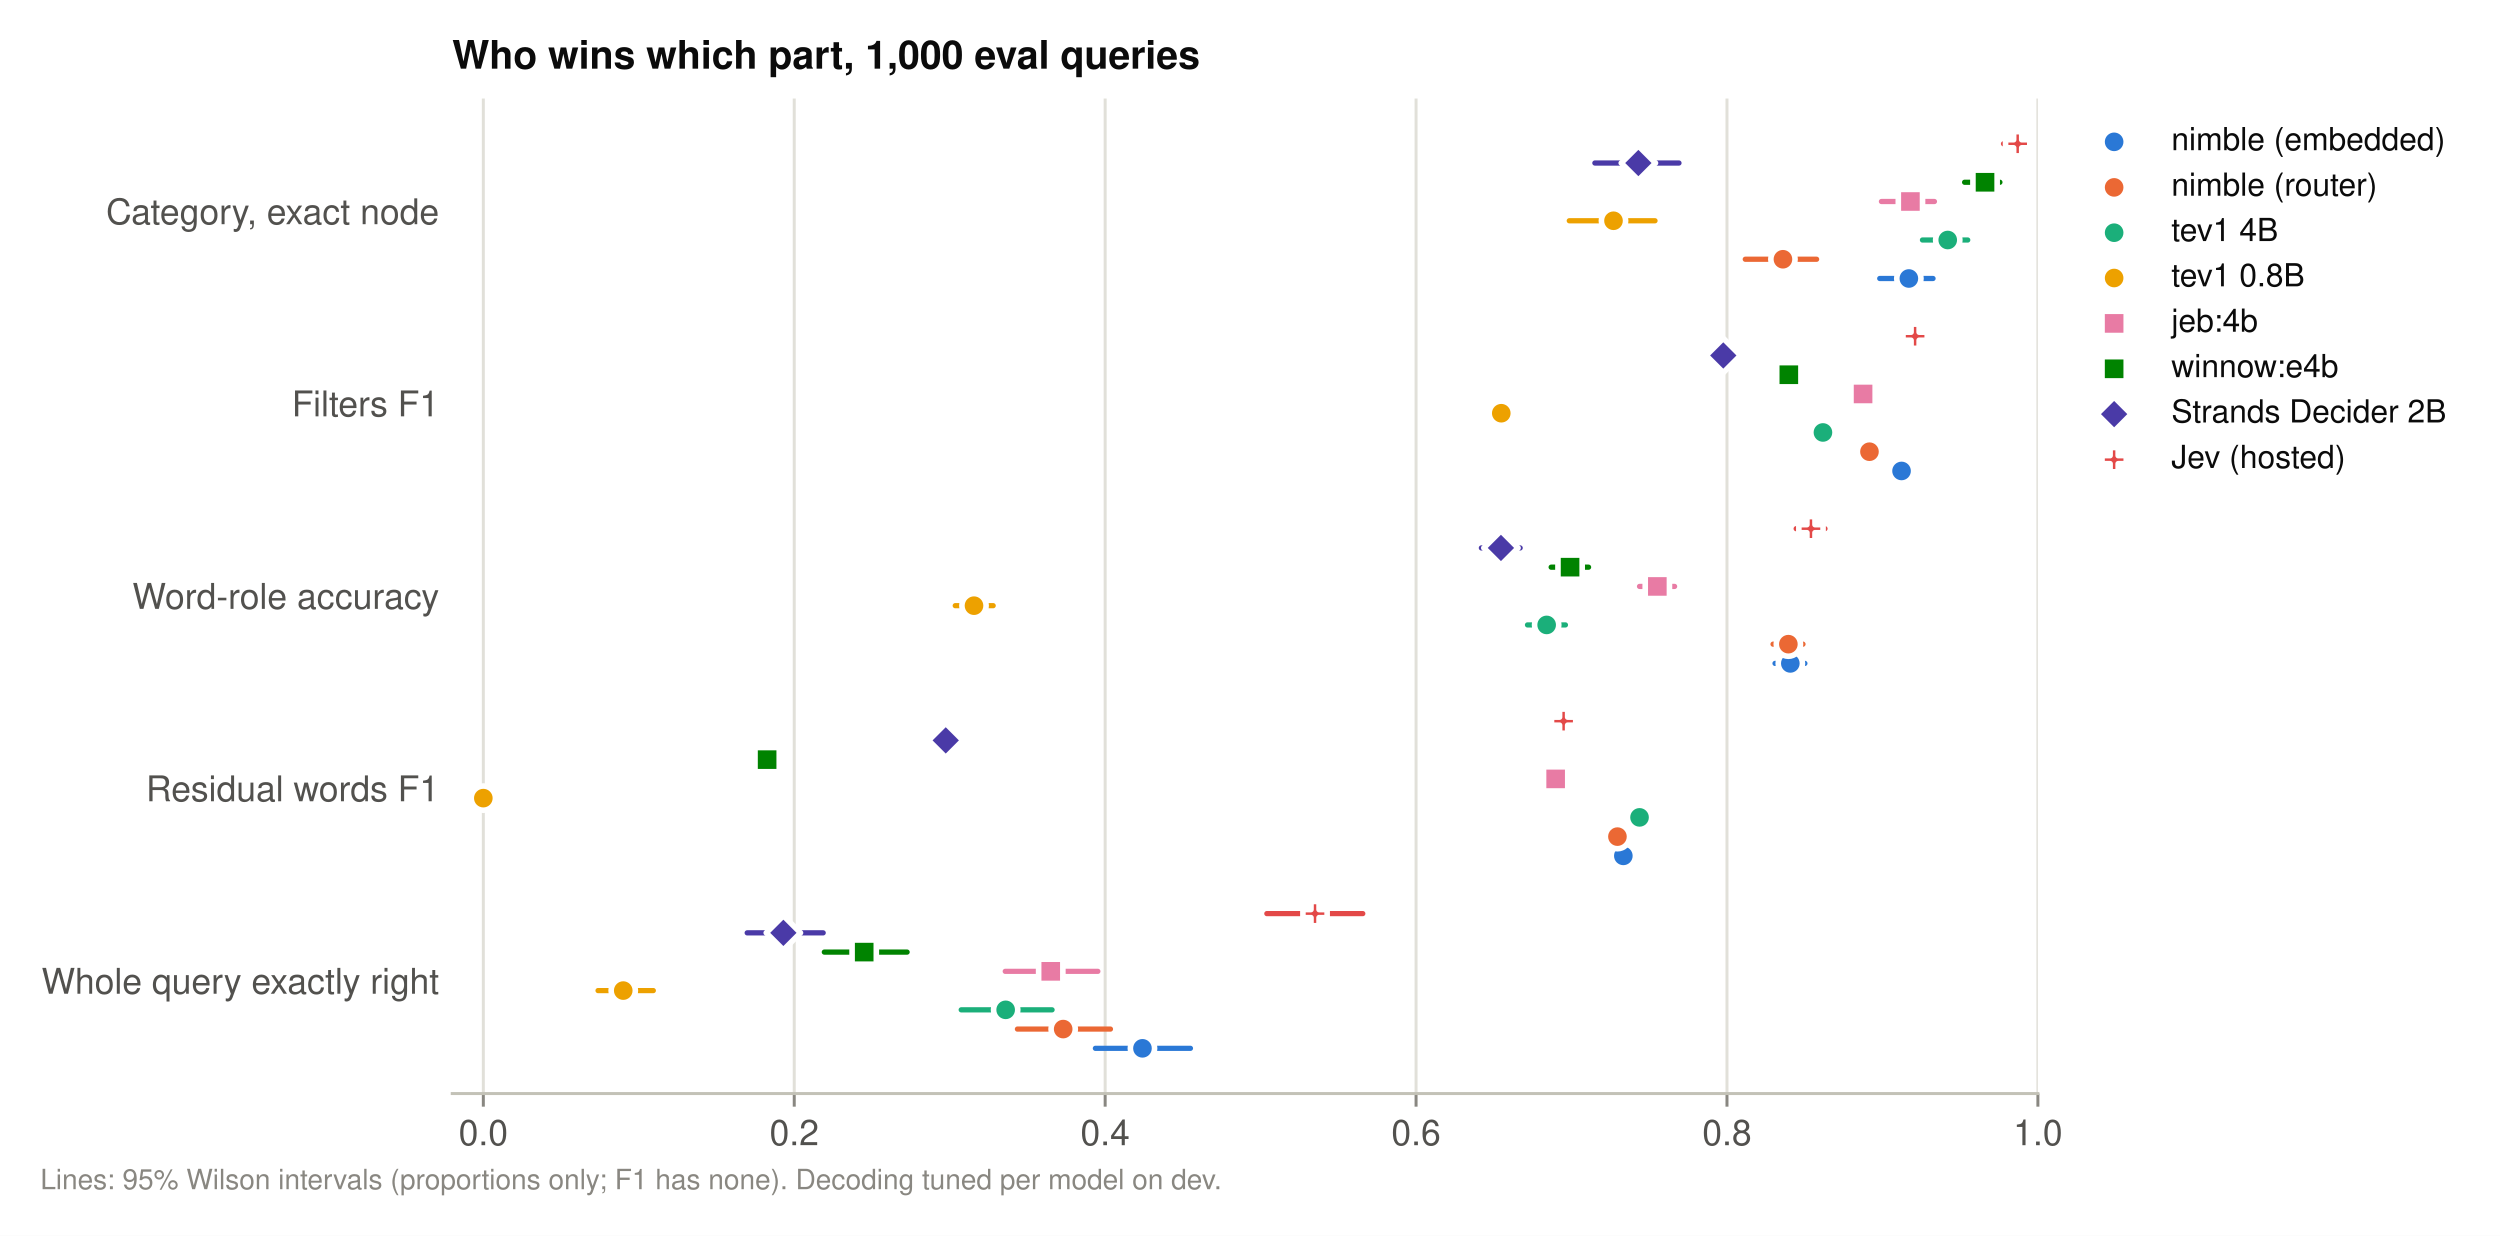
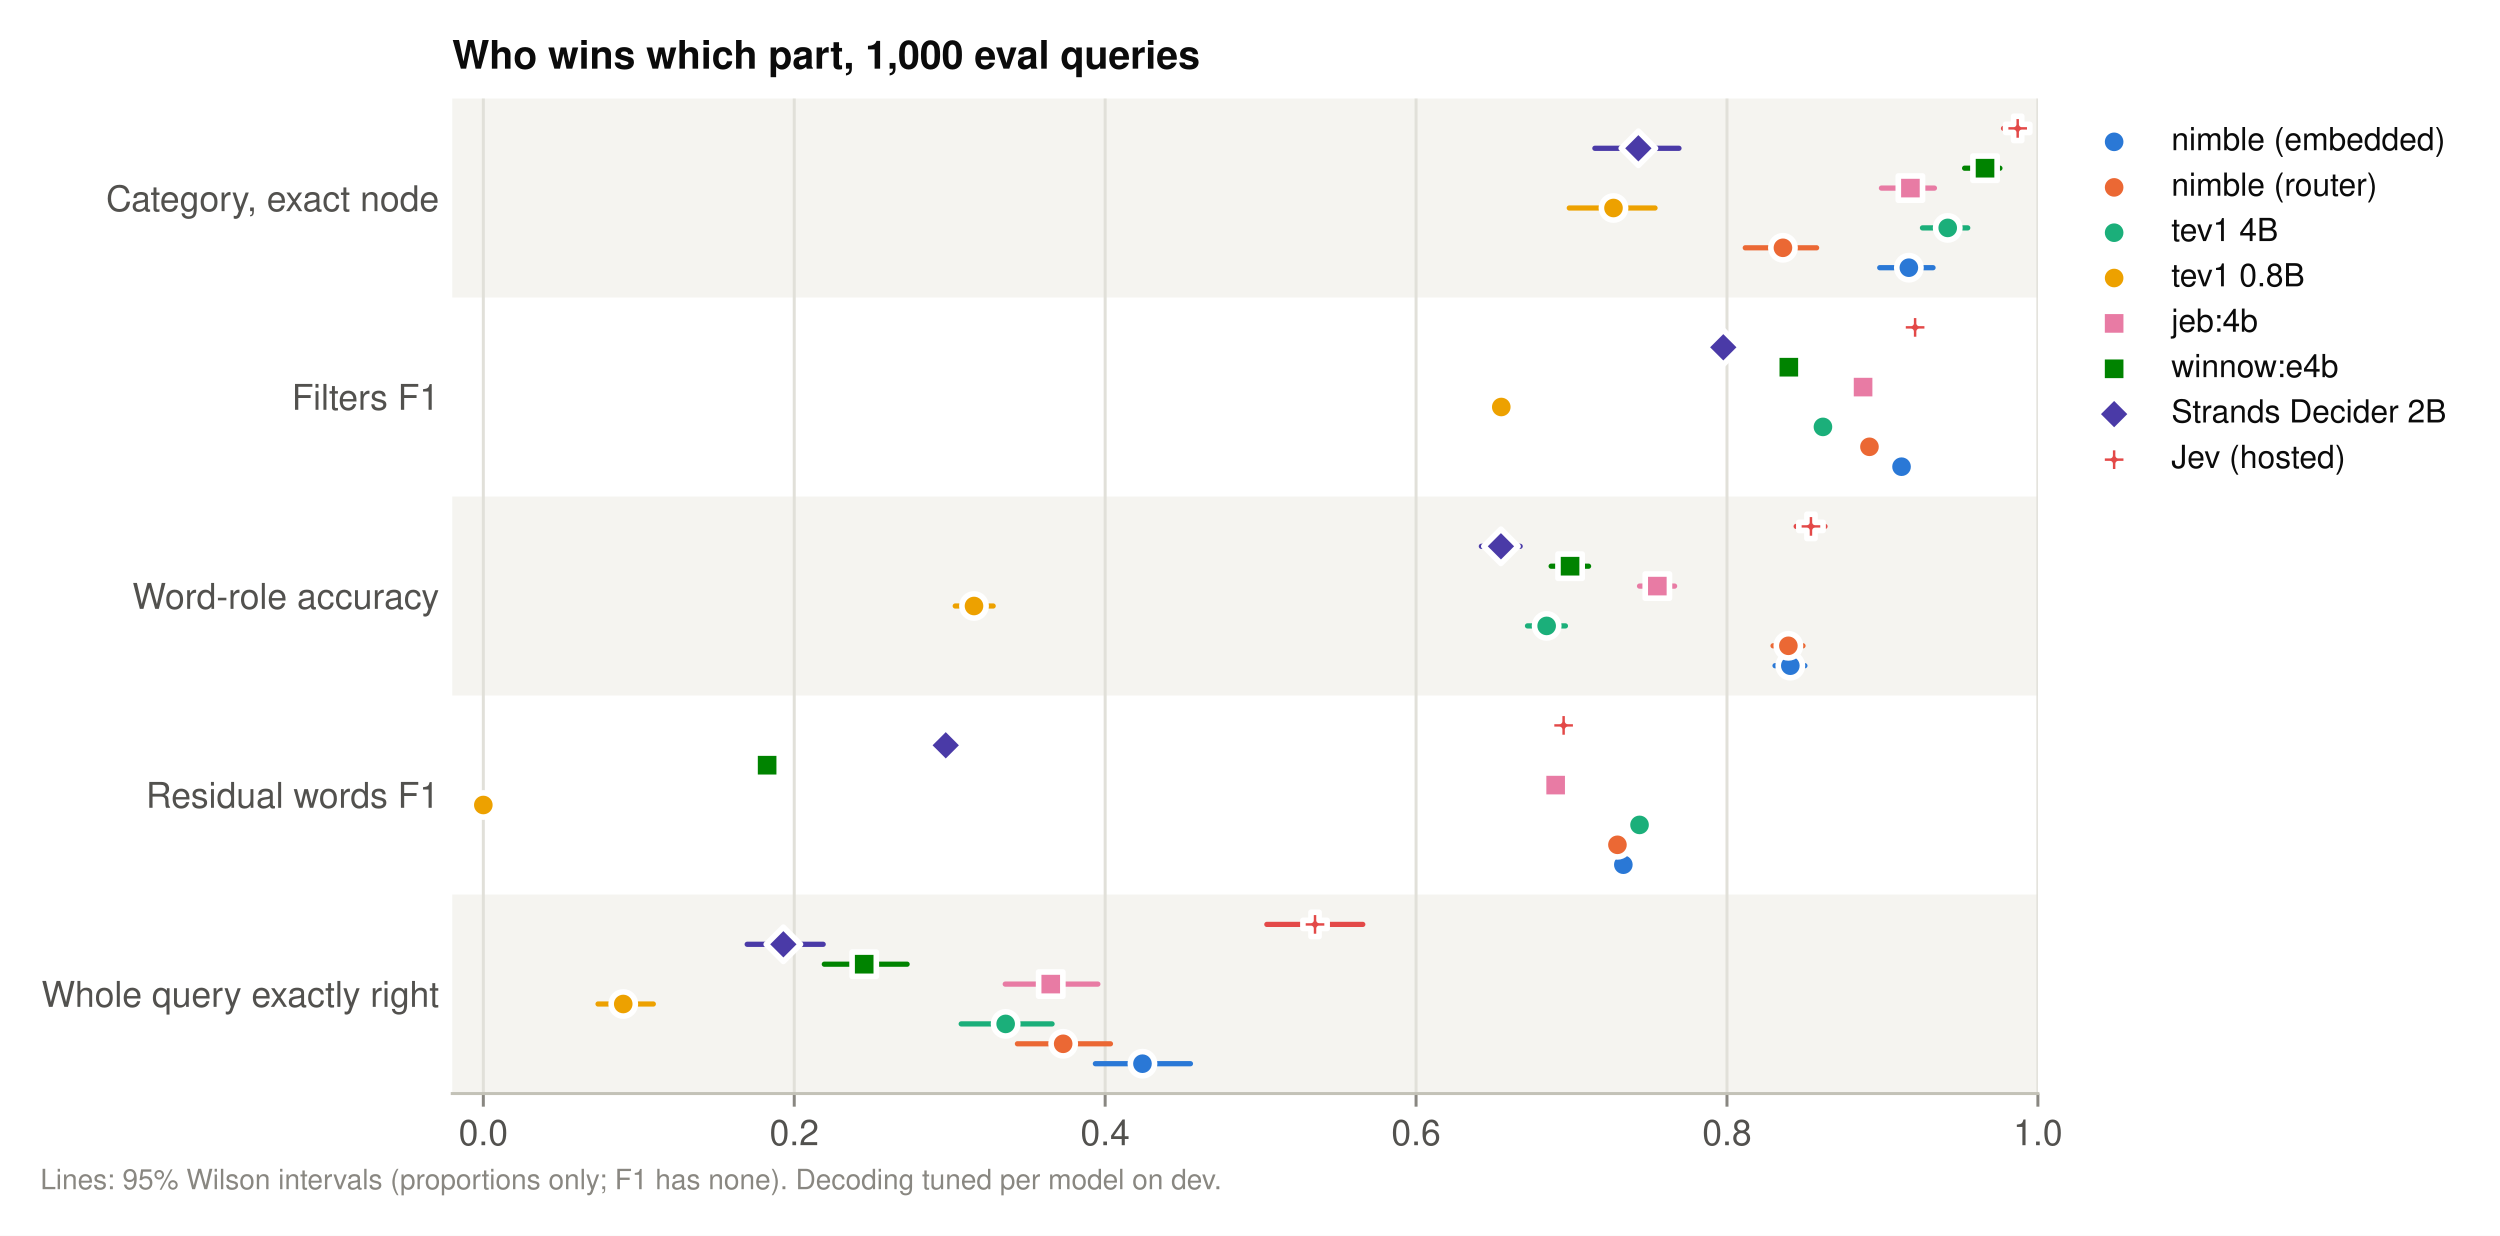
<svg xmlns="http://www.w3.org/2000/svg" xmlns:xlink="http://www.w3.org/1999/xlink" width="668.621pt" height="330.511pt" viewBox="0 0 668.621 330.511" version="1.1">
  <defs>
    <style type="text/css">*{stroke-linejoin: round; stroke-linecap: butt}</style>
  </defs>
  <g id="figure_1">
    <g id="patch_1">
      <path d="M 0 330.511  L 668.621 330.511  L 668.621 0  L 0 0  z " style="fill: #ffffff" />
    </g>
    <g id="axes_1">
      <g id="patch_2">
        <path d="M 120.951 292.469  L 545.031 292.469  L 545.031 26.357  L 120.951 26.357  z " style="fill: #ffffff" />
      </g>
+       <g id="patch_3">
+         <path d="M 120.951 79.579  L 545.031 79.579  L 545.031 26.357  L 120.951 26.357  z " clip-path="url(#p9d4f85e4ab)" style="fill: #f5f4f0" />
+       </g>
+       <g id="patch_4">
+         <path d="M 120.951 186.024  L 545.031 186.024  L 545.031 132.802  L 120.951 132.802  z " clip-path="url(#p9d4f85e4ab)" style="fill: #f5f4f0" />
+       </g>
+       <g id="patch_5">
+         <path d="M 120.951 292.469  L 545.031 292.469  L 545.031 239.246  L 120.951 239.246  z " clip-path="url(#p9d4f85e4ab)" style="fill: #f5f4f0" />
+       </g>
      <g id="matplotlib.axis_1">
        <g id="xtick_1">
          <g id="line2d_1">
            <path d="M 129.266 292.469  L 129.266 26.357  " clip-path="url(#p9d4f85e4ab)" style="fill: none; stroke: #e1e0d9; stroke-width: 0.8; stroke-linecap: square" />
          </g>
          <g id="line2d_2">
            <defs>
              <path id="mfe48f117c4" d="M 0 0  L 0 3.5  " style="stroke: #898781; stroke-width: 0.8" />
            </defs>
            <g>
              <use xlink:href="#mfe48f117c4" x="129.266" y="292.469" style="fill: #898781; stroke: #898781; stroke-width: 0.8" />
            </g>
          </g>
          <g id="text_1">
            <text style="fill: #52514e; font: 9.5px 'Helvetica', 'Arial', 'DejaVu Sans', 'Bitstream Vera Sans', 'Computer Modern Sans Serif', 'Lucida Grande', 'Verdana', 'Geneva', 'Lucid', 'Avant Garde', sans-serif; text-anchor: middle" x="129.266" y="306.283" transform="rotate(-0 129.2662 306.2835)">0.0</text>
          </g>
        </g>
        <g id="xtick_2">
          <g id="line2d_3">
            <path d="M 212.419 292.469  L 212.419 26.357  " clip-path="url(#p9d4f85e4ab)" style="fill: none; stroke: #e1e0d9; stroke-width: 0.8; stroke-linecap: square" />
          </g>
          <g id="line2d_4">
            <g>
              <use xlink:href="#mfe48f117c4" x="212.419" y="292.469" style="fill: #898781; stroke: #898781; stroke-width: 0.8" />
            </g>
          </g>
          <g id="text_2">
            <text style="fill: #52514e; font: 9.5px 'Helvetica', 'Arial', 'DejaVu Sans', 'Bitstream Vera Sans', 'Computer Modern Sans Serif', 'Lucida Grande', 'Verdana', 'Geneva', 'Lucid', 'Avant Garde', sans-serif; text-anchor: middle" x="212.419" y="306.283" transform="rotate(-0 212.4191 306.2835)">0.2</text>
          </g>
        </g>
        <g id="xtick_3">
          <g id="line2d_5">
            <path d="M 295.572 292.469  L 295.572 26.357  " clip-path="url(#p9d4f85e4ab)" style="fill: none; stroke: #e1e0d9; stroke-width: 0.8; stroke-linecap: square" />
          </g>
          <g id="line2d_6">
            <g>
              <use xlink:href="#mfe48f117c4" x="295.572" y="292.469" style="fill: #898781; stroke: #898781; stroke-width: 0.8" />
            </g>
          </g>
          <g id="text_3">
            <text style="fill: #52514e; font: 9.5px 'Helvetica', 'Arial', 'DejaVu Sans', 'Bitstream Vera Sans', 'Computer Modern Sans Serif', 'Lucida Grande', 'Verdana', 'Geneva', 'Lucid', 'Avant Garde', sans-serif; text-anchor: middle" x="295.572" y="306.283" transform="rotate(-0 295.572 306.2835)">0.4</text>
          </g>
        </g>
        <g id="xtick_4">
          <g id="line2d_7">
            <path d="M 378.725 292.469  L 378.725 26.357  " clip-path="url(#p9d4f85e4ab)" style="fill: none; stroke: #e1e0d9; stroke-width: 0.8; stroke-linecap: square" />
          </g>
          <g id="line2d_8">
            <g>
              <use xlink:href="#mfe48f117c4" x="378.725" y="292.469" style="fill: #898781; stroke: #898781; stroke-width: 0.8" />
            </g>
          </g>
          <g id="text_4">
            <text style="fill: #52514e; font: 9.5px 'Helvetica', 'Arial', 'DejaVu Sans', 'Bitstream Vera Sans', 'Computer Modern Sans Serif', 'Lucida Grande', 'Verdana', 'Geneva', 'Lucid', 'Avant Garde', sans-serif; text-anchor: middle" x="378.725" y="306.283" transform="rotate(-0 378.725 306.2835)">0.6</text>
          </g>
        </g>
        <g id="xtick_5">
          <g id="line2d_9">
            <path d="M 461.878 292.469  L 461.878 26.357  " clip-path="url(#p9d4f85e4ab)" style="fill: none; stroke: #e1e0d9; stroke-width: 0.8; stroke-linecap: square" />
          </g>
          <g id="line2d_10">
            <g>
              <use xlink:href="#mfe48f117c4" x="461.878" y="292.469" style="fill: #898781; stroke: #898781; stroke-width: 0.8" />
            </g>
          </g>
          <g id="text_5">
            <text style="fill: #52514e; font: 9.5px 'Helvetica', 'Arial', 'DejaVu Sans', 'Bitstream Vera Sans', 'Computer Modern Sans Serif', 'Lucida Grande', 'Verdana', 'Geneva', 'Lucid', 'Avant Garde', sans-serif; text-anchor: middle" x="461.878" y="306.283" transform="rotate(-0 461.8779 306.2835)">0.8</text>
          </g>
        </g>
        <g id="xtick_6">
          <g id="line2d_11">
            <path d="M 545.031 292.469  L 545.031 26.357  " clip-path="url(#p9d4f85e4ab)" style="fill: none; stroke: #e1e0d9; stroke-width: 0.8; stroke-linecap: square" />
          </g>
          <g id="line2d_12">
            <g>
              <use xlink:href="#mfe48f117c4" x="545.031" y="292.469" style="fill: #898781; stroke: #898781; stroke-width: 0.8" />
            </g>
          </g>
          <g id="text_6">
            <text style="fill: #52514e; font: 9.5px 'Helvetica', 'Arial', 'DejaVu Sans', 'Bitstream Vera Sans', 'Computer Modern Sans Serif', 'Lucida Grande', 'Verdana', 'Geneva', 'Lucid', 'Avant Garde', sans-serif; text-anchor: middle" x="545.031" y="306.283" transform="rotate(-0 545.0309 306.2835)">1.0</text>
          </g>
        </g>
      </g>
      <g id="matplotlib.axis_2">
        <g id="ytick_1">
          <g id="line2d_13" />
          <g id="text_7">
-             <text style="fill: #52514e; font: 9.5px 'Helvetica', 'Arial', 'DejaVu Sans', 'Bitstream Vera Sans', 'Computer Modern Sans Serif', 'Lucida Grande', 'Verdana', 'Geneva', 'Lucid', 'Avant Garde', sans-serif; text-anchor: end" x="117.451" y="265.776" transform="rotate(-0 117.4509 265.7759)">Whole query exactly right</text>
+             <text style="fill: #52514e; font: 9.5px 'Helvetica', 'Arial', 'DejaVu Sans', 'Bitstream Vera Sans', 'Computer Modern Sans Serif', 'Lucida Grande', 'Verdana', 'Geneva', 'Lucid', 'Avant Garde', sans-serif; text-anchor: end" x="117.451" y="269.276" transform="rotate(-0 117.4509 269.276)">Whole query exactly right</text>
          </g>
        </g>
        <g id="ytick_2">
          <g id="line2d_14" />
          <g id="text_8">
-             <text style="fill: #52514e; font: 9.5px 'Helvetica', 'Arial', 'DejaVu Sans', 'Bitstream Vera Sans', 'Computer Modern Sans Serif', 'Lucida Grande', 'Verdana', 'Geneva', 'Lucid', 'Avant Garde', sans-serif; text-anchor: end" x="117.451" y="214.292" transform="rotate(-0 117.4509 214.2924)">Residual words F1</text>
+             <text style="fill: #52514e; font: 9.5px 'Helvetica', 'Arial', 'DejaVu Sans', 'Bitstream Vera Sans', 'Computer Modern Sans Serif', 'Lucida Grande', 'Verdana', 'Geneva', 'Lucid', 'Avant Garde', sans-serif; text-anchor: end" x="117.451" y="216.043" transform="rotate(-0 117.4509 216.0425)">Residual words F1</text>
          </g>
        </g>
        <g id="ytick_3">
          <g id="line2d_15" />
          <g id="text_9">
            <text style="fill: #52514e; font: 9.5px 'Helvetica', 'Arial', 'DejaVu Sans', 'Bitstream Vera Sans', 'Computer Modern Sans Serif', 'Lucida Grande', 'Verdana', 'Geneva', 'Lucid', 'Avant Garde', sans-serif; text-anchor: end" x="117.451" y="162.831" transform="rotate(-0 117.4509 162.8312)">Word-role accuracy</text>
          </g>
        </g>
        <g id="ytick_4">
          <g id="line2d_16" />
          <g id="text_10">
-             <text style="fill: #52514e; font: 9.5px 'Helvetica', 'Arial', 'DejaVu Sans', 'Bitstream Vera Sans', 'Computer Modern Sans Serif', 'Lucida Grande', 'Verdana', 'Geneva', 'Lucid', 'Avant Garde', sans-serif; text-anchor: end" x="117.451" y="111.348" transform="rotate(-0 117.4509 111.3478)">Filters F1</text>
+             <text style="fill: #52514e; font: 9.5px 'Helvetica', 'Arial', 'DejaVu Sans', 'Bitstream Vera Sans', 'Computer Modern Sans Serif', 'Lucida Grande', 'Verdana', 'Geneva', 'Lucid', 'Avant Garde', sans-serif; text-anchor: end" x="117.451" y="109.598" transform="rotate(-0 117.4509 109.5977)">Filters F1</text>
          </g>
        </g>
        <g id="ytick_5">
          <g id="line2d_17" />
          <g id="text_11">
-             <text style="fill: #52514e; font: 9.5px 'Helvetica', 'Arial', 'DejaVu Sans', 'Bitstream Vera Sans', 'Computer Modern Sans Serif', 'Lucida Grande', 'Verdana', 'Geneva', 'Lucid', 'Avant Garde', sans-serif; text-anchor: end" x="117.451" y="59.968" transform="rotate(-0 117.4509 59.96819)">Category, exact node</text>
+             <text style="fill: #52514e; font: 9.5px 'Helvetica', 'Arial', 'DejaVu Sans', 'Bitstream Vera Sans', 'Computer Modern Sans Serif', 'Lucida Grande', 'Verdana', 'Geneva', 'Lucid', 'Avant Garde', sans-serif; text-anchor: end" x="117.451" y="56.468" transform="rotate(-0 117.4509 56.46807)">Category, exact node</text>
          </g>
        </g>
      </g>
      <g id="line2d_18">
-         <path d="M 502.732 74.483  L 516.986 74.483  " clip-path="url(#p9d4f85e4ab)" style="fill: none; stroke: #2a78d6; stroke-width: 1.4; stroke-linecap: round" />
+         <path d="M 502.732 71.596  L 516.986 71.596  " clip-path="url(#p9d4f85e4ab)" style="fill: none; stroke: #2a78d6; stroke-width: 1.4; stroke-linecap: round" />
      </g>
      <g id="line2d_19">
-         <path d="M 466.772 69.336  L 485.849 69.336  " clip-path="url(#p9d4f85e4ab)" style="fill: none; stroke: #eb6834; stroke-width: 1.4; stroke-linecap: round" />
+         <path d="M 466.772 66.274  L 485.849 66.274  " clip-path="url(#p9d4f85e4ab)" style="fill: none; stroke: #eb6834; stroke-width: 1.4; stroke-linecap: round" />
      </g>
      <g id="line2d_20">
-         <path d="M 514.16 64.189  L 526.266 64.189  " clip-path="url(#p9d4f85e4ab)" style="fill: none; stroke: #1baf7a; stroke-width: 1.4; stroke-linecap: round" />
+         <path d="M 514.16 60.951  L 526.266 60.951  " clip-path="url(#p9d4f85e4ab)" style="fill: none; stroke: #1baf7a; stroke-width: 1.4; stroke-linecap: round" />
      </g>
      <g id="line2d_21">
-         <path d="M 419.702 59.042  L 442.63 59.042  " clip-path="url(#p9d4f85e4ab)" style="fill: none; stroke: #eda100; stroke-width: 1.4; stroke-linecap: round" />
+         <path d="M 419.702 55.629  L 442.63 55.629  " clip-path="url(#p9d4f85e4ab)" style="fill: none; stroke: #eda100; stroke-width: 1.4; stroke-linecap: round" />
      </g>
      <g id="line2d_22">
-         <path d="M 503.185 53.894  L 517.361 53.894  " clip-path="url(#p9d4f85e4ab)" style="fill: none; stroke: #e87ba4; stroke-width: 1.4; stroke-linecap: round" />
+         <path d="M 503.185 50.307  L 517.361 50.307  " clip-path="url(#p9d4f85e4ab)" style="fill: none; stroke: #e87ba4; stroke-width: 1.4; stroke-linecap: round" />
      </g>
      <g id="line2d_23">
-         <path d="M 525.434 48.747  L 534.873 48.747  " clip-path="url(#p9d4f85e4ab)" style="fill: none; stroke: #008300; stroke-width: 1.4; stroke-linecap: round" />
+         <path d="M 525.434 44.985  L 534.873 44.985  " clip-path="url(#p9d4f85e4ab)" style="fill: none; stroke: #008300; stroke-width: 1.4; stroke-linecap: round" />
      </g>
      <g id="line2d_24">
-         <path d="M 426.547 43.6  L 449.038 43.6  " clip-path="url(#p9d4f85e4ab)" style="fill: none; stroke: #4a3aa7; stroke-width: 1.4; stroke-linecap: round" />
+         <path d="M 426.547 39.662  L 449.038 39.662  " clip-path="url(#p9d4f85e4ab)" style="fill: none; stroke: #4a3aa7; stroke-width: 1.4; stroke-linecap: round" />
      </g>
      <g id="line2d_25">
-         <path d="M 535.836 38.453  L 541.866 38.453  " clip-path="url(#p9d4f85e4ab)" style="fill: none; stroke: #e34948; stroke-width: 1.4; stroke-linecap: round" />
+         <path d="M 535.836 34.34  L 541.866 34.34  " clip-path="url(#p9d4f85e4ab)" style="fill: none; stroke: #e34948; stroke-width: 1.4; stroke-linecap: round" />
      </g>
      <g id="line2d_26">
-         <path d="M 474.728 177.428  L 482.714 177.428  " clip-path="url(#p9d4f85e4ab)" style="fill: none; stroke: #2a78d6; stroke-width: 1.4; stroke-linecap: round" />
+         <path d="M 474.728 178.041  L 482.714 178.041  " clip-path="url(#p9d4f85e4ab)" style="fill: none; stroke: #2a78d6; stroke-width: 1.4; stroke-linecap: round" />
      </g>
      <g id="line2d_27">
-         <path d="M 474.194 172.281  L 482.205 172.281  " clip-path="url(#p9d4f85e4ab)" style="fill: none; stroke: #eb6834; stroke-width: 1.4; stroke-linecap: round" />
+         <path d="M 474.194 172.718  L 482.205 172.718  " clip-path="url(#p9d4f85e4ab)" style="fill: none; stroke: #eb6834; stroke-width: 1.4; stroke-linecap: round" />
      </g>
      <g id="line2d_28">
-         <path d="M 408.526 167.134  L 418.67 167.134  " clip-path="url(#p9d4f85e4ab)" style="fill: none; stroke: #1baf7a; stroke-width: 1.4; stroke-linecap: round" />
+         <path d="M 408.526 167.396  L 418.67 167.396  " clip-path="url(#p9d4f85e4ab)" style="fill: none; stroke: #1baf7a; stroke-width: 1.4; stroke-linecap: round" />
      </g>
      <g id="line2d_29">
-         <path d="M 255.48 161.986  L 265.621 161.986  " clip-path="url(#p9d4f85e4ab)" style="fill: none; stroke: #eda100; stroke-width: 1.4; stroke-linecap: round" />
+         <path d="M 255.48 162.074  L 265.621 162.074  " clip-path="url(#p9d4f85e4ab)" style="fill: none; stroke: #eda100; stroke-width: 1.4; stroke-linecap: round" />
      </g>
      <g id="line2d_30">
-         <path d="M 438.488 156.839  L 447.87 156.839  " clip-path="url(#p9d4f85e4ab)" style="fill: none; stroke: #e87ba4; stroke-width: 1.4; stroke-linecap: round" />
+         <path d="M 438.488 156.752  L 447.87 156.752  " clip-path="url(#p9d4f85e4ab)" style="fill: none; stroke: #e87ba4; stroke-width: 1.4; stroke-linecap: round" />
      </g>
      <g id="line2d_31">
-         <path d="M 414.853 151.692  L 424.861 151.692  " clip-path="url(#p9d4f85e4ab)" style="fill: none; stroke: #008300; stroke-width: 1.4; stroke-linecap: round" />
+         <path d="M 414.853 151.429  L 424.861 151.429  " clip-path="url(#p9d4f85e4ab)" style="fill: none; stroke: #008300; stroke-width: 1.4; stroke-linecap: round" />
      </g>
      <g id="line2d_32">
-         <path d="M 396.19 146.545  L 406.565 146.545  " clip-path="url(#p9d4f85e4ab)" style="fill: none; stroke: #4a3aa7; stroke-width: 1.4; stroke-linecap: round" />
+         <path d="M 396.19 146.107  L 406.565 146.107  " clip-path="url(#p9d4f85e4ab)" style="fill: none; stroke: #4a3aa7; stroke-width: 1.4; stroke-linecap: round" />
      </g>
      <g id="line2d_33">
-         <path d="M 480.382 141.397  L 488.088 141.397  " clip-path="url(#p9d4f85e4ab)" style="fill: none; stroke: #e34948; stroke-width: 1.4; stroke-linecap: round" />
+         <path d="M 480.382 140.785  L 488.088 140.785  " clip-path="url(#p9d4f85e4ab)" style="fill: none; stroke: #e34948; stroke-width: 1.4; stroke-linecap: round" />
      </g>
      <g id="line2d_34">
-         <path d="M 292.96 280.373  L 318.382 280.373  " clip-path="url(#p9d4f85e4ab)" style="fill: none; stroke: #2a78d6; stroke-width: 1.4; stroke-linecap: round" />
+         <path d="M 292.96 284.485  L 318.382 284.485  " clip-path="url(#p9d4f85e4ab)" style="fill: none; stroke: #2a78d6; stroke-width: 1.4; stroke-linecap: round" />
      </g>
      <g id="line2d_35">
-         <path d="M 272.109 275.225  L 296.988 275.225  " clip-path="url(#p9d4f85e4ab)" style="fill: none; stroke: #eb6834; stroke-width: 1.4; stroke-linecap: round" />
+         <path d="M 272.109 279.163  L 296.988 279.163  " clip-path="url(#p9d4f85e4ab)" style="fill: none; stroke: #eb6834; stroke-width: 1.4; stroke-linecap: round" />
      </g>
      <g id="line2d_36">
-         <path d="M 257.073 270.078  L 281.375 270.078  " clip-path="url(#p9d4f85e4ab)" style="fill: none; stroke: #1baf7a; stroke-width: 1.4; stroke-linecap: round" />
+         <path d="M 257.073 273.841  L 281.375 273.841  " clip-path="url(#p9d4f85e4ab)" style="fill: none; stroke: #1baf7a; stroke-width: 1.4; stroke-linecap: round" />
      </g>
      <g id="line2d_37">
-         <path d="M 159.948 264.931  L 174.727 264.931  " clip-path="url(#p9d4f85e4ab)" style="fill: none; stroke: #eda100; stroke-width: 1.4; stroke-linecap: round" />
+         <path d="M 159.948 268.519  L 174.727 268.519  " clip-path="url(#p9d4f85e4ab)" style="fill: none; stroke: #eda100; stroke-width: 1.4; stroke-linecap: round" />
      </g>
      <g id="line2d_38">
-         <path d="M 268.851 259.784  L 293.619 259.784  " clip-path="url(#p9d4f85e4ab)" style="fill: none; stroke: #e87ba4; stroke-width: 1.4; stroke-linecap: round" />
+         <path d="M 268.851 263.196  L 293.619 263.196  " clip-path="url(#p9d4f85e4ab)" style="fill: none; stroke: #e87ba4; stroke-width: 1.4; stroke-linecap: round" />
      </g>
      <g id="line2d_39">
-         <path d="M 220.465 254.637  L 242.604 254.637  " clip-path="url(#p9d4f85e4ab)" style="fill: none; stroke: #008300; stroke-width: 1.4; stroke-linecap: round" />
+         <path d="M 220.465 257.874  L 242.604 257.874  " clip-path="url(#p9d4f85e4ab)" style="fill: none; stroke: #008300; stroke-width: 1.4; stroke-linecap: round" />
      </g>
      <g id="line2d_40">
-         <path d="M 199.835 249.489  L 220.159 249.489  " clip-path="url(#p9d4f85e4ab)" style="fill: none; stroke: #4a3aa7; stroke-width: 1.4; stroke-linecap: round" />
+         <path d="M 199.835 252.552  L 220.159 252.552  " clip-path="url(#p9d4f85e4ab)" style="fill: none; stroke: #4a3aa7; stroke-width: 1.4; stroke-linecap: round" />
      </g>
      <g id="line2d_41">
-         <path d="M 338.816 244.342  L 364.473 244.342  " clip-path="url(#p9d4f85e4ab)" style="fill: none; stroke: #e34948; stroke-width: 1.4; stroke-linecap: round" />
-       </g>
-       <g id="patch_3">
+         <path d="M 338.816 247.23  L 364.473 247.23  " clip-path="url(#p9d4f85e4ab)" style="fill: none; stroke: #e34948; stroke-width: 1.4; stroke-linecap: round" />
+       </g>
+       <g id="patch_6">
        <path d="M 120.951 292.469  L 545.031 292.469  " style="fill: none; stroke: #c3c2b7; stroke-width: 0.8; stroke-linejoin: miter; stroke-linecap: square" />
      </g>
      <g id="PathCollection_1">
        <defs>
          <path id="mcdc33312e9" d="M 0 3.24  C 0.859 3.24 1.684 2.899 2.291 2.291  C 2.899 1.684 3.24 0.859 3.24 0  C 3.24 -0.859 2.899 -1.684 2.291 -2.291  C 1.684 -2.899 0.859 -3.24 0 -3.24  C -0.859 -3.24 -1.684 -2.899 -2.291 -2.291  C -2.899 -1.684 -3.24 -0.859 -3.24 0  C -3.24 0.859 -2.899 1.684 -2.291 2.291  C -1.684 2.899 -0.859 3.24 0 3.24  z " style="stroke: #ffffff; stroke-width: 1.5" />
        </defs>
        <g clip-path="url(#p9d4f85e4ab)">
-           <use xlink:href="#mcdc33312e9" x="510.522" y="74.483" style="fill: #2a78d6; stroke: #ffffff; stroke-width: 1.5" />
+           <use xlink:href="#mcdc33312e9" x="510.522" y="71.596" style="fill: #2a78d6; stroke: #ffffff; stroke-width: 1.5" />
        </g>
      </g>
      <g id="PathCollection_2">
        <defs>
          <path id="md26daebdae" d="M 0 3.24  C 0.859 3.24 1.684 2.899 2.291 2.291  C 2.899 1.684 3.24 0.859 3.24 0  C 3.24 -0.859 2.899 -1.684 2.291 -2.291  C 1.684 -2.899 0.859 -3.24 0 -3.24  C -0.859 -3.24 -1.684 -2.899 -2.291 -2.291  C -2.899 -1.684 -3.24 -0.859 -3.24 0  C -3.24 0.859 -2.899 1.684 -2.291 2.291  C -1.684 2.899 -0.859 3.24 0 3.24  z " style="stroke: #ffffff; stroke-width: 1.5" />
        </defs>
        <g clip-path="url(#p9d4f85e4ab)">
-           <use xlink:href="#md26daebdae" x="476.845" y="69.336" style="fill: #eb6834; stroke: #ffffff; stroke-width: 1.5" />
+           <use xlink:href="#md26daebdae" x="476.845" y="66.274" style="fill: #eb6834; stroke: #ffffff; stroke-width: 1.5" />
        </g>
      </g>
      <g id="PathCollection_3">
        <defs>
          <path id="m652ddb4f99" d="M 0 3.24  C 0.859 3.24 1.684 2.899 2.291 2.291  C 2.899 1.684 3.24 0.859 3.24 0  C 3.24 -0.859 2.899 -1.684 2.291 -2.291  C 1.684 -2.899 0.859 -3.24 0 -3.24  C -0.859 -3.24 -1.684 -2.899 -2.291 -2.291  C -2.899 -1.684 -3.24 -0.859 -3.24 0  C -3.24 0.859 -2.899 1.684 -2.291 2.291  C -1.684 2.899 -0.859 3.24 0 3.24  z " style="stroke: #ffffff; stroke-width: 1.5" />
        </defs>
        <g clip-path="url(#p9d4f85e4ab)">
-           <use xlink:href="#m652ddb4f99" x="520.917" y="64.189" style="fill: #1baf7a; stroke: #ffffff; stroke-width: 1.5" />
+           <use xlink:href="#m652ddb4f99" x="520.917" y="60.951" style="fill: #1baf7a; stroke: #ffffff; stroke-width: 1.5" />
        </g>
      </g>
      <g id="PathCollection_4">
        <defs>
          <path id="m3fefd002b4" d="M 0 3.24  C 0.859 3.24 1.684 2.899 2.291 2.291  C 2.899 1.684 3.24 0.859 3.24 0  C 3.24 -0.859 2.899 -1.684 2.291 -2.291  C 1.684 -2.899 0.859 -3.24 0 -3.24  C -0.859 -3.24 -1.684 -2.899 -2.291 -2.291  C -2.899 -1.684 -3.24 -0.859 -3.24 0  C -3.24 0.859 -2.899 1.684 -2.291 2.291  C -1.684 2.899 -0.859 3.24 0 3.24  z " style="stroke: #ffffff; stroke-width: 1.5" />
        </defs>
        <g clip-path="url(#p9d4f85e4ab)">
-           <use xlink:href="#m3fefd002b4" x="431.527" y="59.042" style="fill: #eda100; stroke: #ffffff; stroke-width: 1.5" />
+           <use xlink:href="#m3fefd002b4" x="431.527" y="55.629" style="fill: #eda100; stroke: #ffffff; stroke-width: 1.5" />
        </g>
      </g>
      <g id="PathCollection_5">
        <defs>
          <path id="mcd93bef1c7" d="M -3.24 3.24  L 3.24 3.24  L 3.24 -3.24  L -3.24 -3.24  z " style="stroke: #ffffff; stroke-width: 1.5" />
        </defs>
        <g clip-path="url(#p9d4f85e4ab)">
-           <use xlink:href="#mcd93bef1c7" x="510.938" y="53.894" style="fill: #e87ba4; stroke: #ffffff; stroke-width: 1.5" />
+           <use xlink:href="#mcd93bef1c7" x="510.938" y="50.307" style="fill: #e87ba4; stroke: #ffffff; stroke-width: 1.5" />
        </g>
      </g>
      <g id="PathCollection_6">
        <defs>
          <path id="m24af215005" d="M -3.24 3.24  L 3.24 3.24  L 3.24 -3.24  L -3.24 -3.24  z " style="stroke: #ffffff; stroke-width: 1.5" />
        </defs>
        <g clip-path="url(#p9d4f85e4ab)">
-           <use xlink:href="#m24af215005" x="530.895" y="48.747" style="fill: #008300; stroke: #ffffff; stroke-width: 1.5" />
+           <use xlink:href="#m24af215005" x="530.895" y="44.985" style="fill: #008300; stroke: #ffffff; stroke-width: 1.5" />
        </g>
      </g>
      <g id="PathCollection_7">
        <defs>
          <path id="m9641b2a88e" d="M -0 4.583  L 4.583 0  L 0 -4.583  L -4.583 -0  z " style="stroke: #ffffff; stroke-width: 1.5" />
        </defs>
        <g clip-path="url(#p9d4f85e4ab)">
-           <use xlink:href="#m9641b2a88e" x="438.179" y="43.6" style="fill: #4a3aa7; stroke: #ffffff; stroke-width: 1.5" />
+           <use xlink:href="#m9641b2a88e" x="438.179" y="39.662" style="fill: #4a3aa7; stroke: #ffffff; stroke-width: 1.5" />
        </g>
      </g>
      <g id="PathCollection_8">
        <defs>
          <path id="m1c0270e861" d="M -1.08 3.24  L 1.08 3.24  L 1.08 1.08  L 3.24 1.08  L 3.24 -1.08  L 1.08 -1.08  L 1.08 -3.24  L -1.08 -3.24  L -1.08 -1.08  L -3.24 -1.08  L -3.24 1.08  L -1.08 1.08  z " style="stroke: #ffffff; stroke-width: 1.5" />
        </defs>
        <g clip-path="url(#p9d4f85e4ab)">
-           <use xlink:href="#m1c0270e861" x="539.626" y="38.453" style="fill: #e34948; stroke: #ffffff; stroke-width: 1.5" />
+           <use xlink:href="#m1c0270e861" x="539.626" y="34.34" style="fill: #e34948; stroke: #ffffff; stroke-width: 1.5" />
        </g>
      </g>
      <g id="PathCollection_9">
        <g clip-path="url(#p9d4f85e4ab)">
-           <use xlink:href="#mcdc33312e9" x="508.565" y="125.956" style="fill: #2a78d6; stroke: #ffffff; stroke-width: 1.5" />
+           <use xlink:href="#mcdc33312e9" x="508.565" y="124.818" style="fill: #2a78d6; stroke: #ffffff; stroke-width: 1.5" />
        </g>
      </g>
      <g id="PathCollection_10">
        <g clip-path="url(#p9d4f85e4ab)">
-           <use xlink:href="#md26daebdae" x="499.985" y="120.808" style="fill: #eb6834; stroke: #ffffff; stroke-width: 1.5" />
+           <use xlink:href="#md26daebdae" x="499.985" y="119.496" style="fill: #eb6834; stroke: #ffffff; stroke-width: 1.5" />
        </g>
      </g>
      <g id="PathCollection_11">
        <g clip-path="url(#p9d4f85e4ab)">
-           <use xlink:href="#m652ddb4f99" x="487.543" y="115.661" style="fill: #1baf7a; stroke: #ffffff; stroke-width: 1.5" />
+           <use xlink:href="#m652ddb4f99" x="487.543" y="114.174" style="fill: #1baf7a; stroke: #ffffff; stroke-width: 1.5" />
        </g>
      </g>
      <g id="PathCollection_12">
        <g clip-path="url(#p9d4f85e4ab)">
-           <use xlink:href="#m3fefd002b4" x="401.515" y="110.514" style="fill: #eda100; stroke: #ffffff; stroke-width: 1.5" />
+           <use xlink:href="#m3fefd002b4" x="401.515" y="108.851" style="fill: #eda100; stroke: #ffffff; stroke-width: 1.5" />
        </g>
      </g>
      <g id="PathCollection_13">
        <g clip-path="url(#p9d4f85e4ab)">
-           <use xlink:href="#mcd93bef1c7" x="498.276" y="105.367" style="fill: #e87ba4; stroke: #ffffff; stroke-width: 1.5" />
+           <use xlink:href="#mcd93bef1c7" x="498.276" y="103.529" style="fill: #e87ba4; stroke: #ffffff; stroke-width: 1.5" />
        </g>
      </g>
      <g id="PathCollection_14">
        <g clip-path="url(#p9d4f85e4ab)">
-           <use xlink:href="#m24af215005" x="478.418" y="100.22" style="fill: #008300; stroke: #ffffff; stroke-width: 1.5" />
+           <use xlink:href="#m24af215005" x="478.418" y="98.207" style="fill: #008300; stroke: #ffffff; stroke-width: 1.5" />
        </g>
      </g>
      <g id="PathCollection_15">
        <g clip-path="url(#p9d4f85e4ab)">
-           <use xlink:href="#m9641b2a88e" x="460.89" y="95.072" style="fill: #4a3aa7; stroke: #ffffff; stroke-width: 1.5" />
+           <use xlink:href="#m9641b2a88e" x="460.89" y="92.885" style="fill: #4a3aa7; stroke: #ffffff; stroke-width: 1.5" />
        </g>
      </g>
      <g id="PathCollection_16">
        <g clip-path="url(#p9d4f85e4ab)">
-           <use xlink:href="#m1c0270e861" x="512.192" y="89.925" style="fill: #e34948; stroke: #ffffff; stroke-width: 1.5" />
+           <use xlink:href="#m1c0270e861" x="512.192" y="87.562" style="fill: #e34948; stroke: #ffffff; stroke-width: 1.5" />
        </g>
      </g>
      <g id="PathCollection_17">
        <g clip-path="url(#p9d4f85e4ab)">
-           <use xlink:href="#mcdc33312e9" x="478.819" y="177.428" style="fill: #2a78d6; stroke: #ffffff; stroke-width: 1.5" />
+           <use xlink:href="#mcdc33312e9" x="478.819" y="178.041" style="fill: #2a78d6; stroke: #ffffff; stroke-width: 1.5" />
        </g>
      </g>
      <g id="PathCollection_18">
        <g clip-path="url(#p9d4f85e4ab)">
-           <use xlink:href="#md26daebdae" x="478.297" y="172.281" style="fill: #eb6834; stroke: #ffffff; stroke-width: 1.5" />
+           <use xlink:href="#md26daebdae" x="478.297" y="172.718" style="fill: #eb6834; stroke: #ffffff; stroke-width: 1.5" />
        </g>
      </g>
      <g id="PathCollection_19">
        <g clip-path="url(#p9d4f85e4ab)">
-           <use xlink:href="#m652ddb4f99" x="413.65" y="167.134" style="fill: #1baf7a; stroke: #ffffff; stroke-width: 1.5" />
+           <use xlink:href="#m652ddb4f99" x="413.65" y="167.396" style="fill: #1baf7a; stroke: #ffffff; stroke-width: 1.5" />
        </g>
      </g>
      <g id="PathCollection_20">
        <g clip-path="url(#p9d4f85e4ab)">
-           <use xlink:href="#m3fefd002b4" x="260.497" y="161.986" style="fill: #eda100; stroke: #ffffff; stroke-width: 1.5" />
+           <use xlink:href="#m3fefd002b4" x="260.497" y="162.074" style="fill: #eda100; stroke: #ffffff; stroke-width: 1.5" />
        </g>
      </g>
      <g id="PathCollection_21">
        <g clip-path="url(#p9d4f85e4ab)">
-           <use xlink:href="#mcd93bef1c7" x="443.252" y="156.839" style="fill: #e87ba4; stroke: #ffffff; stroke-width: 1.5" />
+           <use xlink:href="#mcd93bef1c7" x="443.252" y="156.752" style="fill: #e87ba4; stroke: #ffffff; stroke-width: 1.5" />
        </g>
      </g>
      <g id="PathCollection_22">
        <g clip-path="url(#p9d4f85e4ab)">
-           <use xlink:href="#m24af215005" x="419.914" y="151.692" style="fill: #008300; stroke: #ffffff; stroke-width: 1.5" />
+           <use xlink:href="#m24af215005" x="419.914" y="151.429" style="fill: #008300; stroke: #ffffff; stroke-width: 1.5" />
        </g>
      </g>
      <g id="PathCollection_23">
        <g clip-path="url(#p9d4f85e4ab)">
-           <use xlink:href="#m9641b2a88e" x="401.422" y="146.545" style="fill: #4a3aa7; stroke: #ffffff; stroke-width: 1.5" />
+           <use xlink:href="#m9641b2a88e" x="401.422" y="146.107" style="fill: #4a3aa7; stroke: #ffffff; stroke-width: 1.5" />
        </g>
      </g>
      <g id="PathCollection_24">
        <g clip-path="url(#p9d4f85e4ab)">
-           <use xlink:href="#m1c0270e861" x="484.336" y="141.397" style="fill: #e34948; stroke: #ffffff; stroke-width: 1.5" />
+           <use xlink:href="#m1c0270e861" x="484.336" y="140.785" style="fill: #e34948; stroke: #ffffff; stroke-width: 1.5" />
        </g>
      </g>
      <g id="PathCollection_25">
        <g clip-path="url(#p9d4f85e4ab)">
-           <use xlink:href="#mcdc33312e9" x="434.16" y="228.9" style="fill: #2a78d6; stroke: #ffffff; stroke-width: 1.5" />
+           <use xlink:href="#mcdc33312e9" x="434.16" y="231.263" style="fill: #2a78d6; stroke: #ffffff; stroke-width: 1.5" />
        </g>
      </g>
      <g id="PathCollection_26">
        <g clip-path="url(#p9d4f85e4ab)">
-           <use xlink:href="#md26daebdae" x="432.581" y="223.753" style="fill: #eb6834; stroke: #ffffff; stroke-width: 1.5" />
+           <use xlink:href="#md26daebdae" x="432.581" y="225.941" style="fill: #eb6834; stroke: #ffffff; stroke-width: 1.5" />
        </g>
      </g>
      <g id="PathCollection_27">
        <g clip-path="url(#p9d4f85e4ab)">
-           <use xlink:href="#m652ddb4f99" x="438.491" y="218.606" style="fill: #1baf7a; stroke: #ffffff; stroke-width: 1.5" />
+           <use xlink:href="#m652ddb4f99" x="438.491" y="220.618" style="fill: #1baf7a; stroke: #ffffff; stroke-width: 1.5" />
        </g>
      </g>
      <g id="PathCollection_28">
        <g clip-path="url(#p9d4f85e4ab)">
-           <use xlink:href="#m3fefd002b4" x="129.266" y="213.459" style="fill: #eda100; stroke: #ffffff; stroke-width: 1.5" />
+           <use xlink:href="#m3fefd002b4" x="129.266" y="215.296" style="fill: #eda100; stroke: #ffffff; stroke-width: 1.5" />
        </g>
      </g>
      <g id="PathCollection_29">
        <g clip-path="url(#p9d4f85e4ab)">
-           <use xlink:href="#mcd93bef1c7" x="416.055" y="208.311" style="fill: #e87ba4; stroke: #ffffff; stroke-width: 1.5" />
+           <use xlink:href="#mcd93bef1c7" x="416.055" y="209.974" style="fill: #e87ba4; stroke: #ffffff; stroke-width: 1.5" />
        </g>
      </g>
      <g id="PathCollection_30">
        <g clip-path="url(#p9d4f85e4ab)">
-           <use xlink:href="#m24af215005" x="205.166" y="203.164" style="fill: #008300; stroke: #ffffff; stroke-width: 1.5" />
+           <use xlink:href="#m24af215005" x="205.166" y="204.652" style="fill: #008300; stroke: #ffffff; stroke-width: 1.5" />
        </g>
      </g>
      <g id="PathCollection_31">
        <g clip-path="url(#p9d4f85e4ab)">
-           <use xlink:href="#m9641b2a88e" x="252.935" y="198.017" style="fill: #4a3aa7; stroke: #ffffff; stroke-width: 1.5" />
+           <use xlink:href="#m9641b2a88e" x="252.935" y="199.33" style="fill: #4a3aa7; stroke: #ffffff; stroke-width: 1.5" />
        </g>
      </g>
      <g id="PathCollection_32">
        <g clip-path="url(#p9d4f85e4ab)">
-           <use xlink:href="#m1c0270e861" x="418.187" y="192.87" style="fill: #e34948; stroke: #ffffff; stroke-width: 1.5" />
+           <use xlink:href="#m1c0270e861" x="418.187" y="194.007" style="fill: #e34948; stroke: #ffffff; stroke-width: 1.5" />
        </g>
      </g>
      <g id="PathCollection_33">
        <g clip-path="url(#p9d4f85e4ab)">
-           <use xlink:href="#mcdc33312e9" x="305.55" y="280.373" style="fill: #2a78d6; stroke: #ffffff; stroke-width: 1.5" />
+           <use xlink:href="#mcdc33312e9" x="305.55" y="284.485" style="fill: #2a78d6; stroke: #ffffff; stroke-width: 1.5" />
        </g>
      </g>
      <g id="PathCollection_34">
        <g clip-path="url(#p9d4f85e4ab)">
-           <use xlink:href="#md26daebdae" x="284.346" y="275.225" style="fill: #eb6834; stroke: #ffffff; stroke-width: 1.5" />
+           <use xlink:href="#md26daebdae" x="284.346" y="279.163" style="fill: #eb6834; stroke: #ffffff; stroke-width: 1.5" />
        </g>
      </g>
      <g id="PathCollection_35">
        <g clip-path="url(#p9d4f85e4ab)">
-           <use xlink:href="#m652ddb4f99" x="268.963" y="270.078" style="fill: #1baf7a; stroke: #ffffff; stroke-width: 1.5" />
+           <use xlink:href="#m652ddb4f99" x="268.963" y="273.841" style="fill: #1baf7a; stroke: #ffffff; stroke-width: 1.5" />
        </g>
      </g>
      <g id="PathCollection_36">
        <g clip-path="url(#p9d4f85e4ab)">
-           <use xlink:href="#m3fefd002b4" x="166.685" y="264.931" style="fill: #eda100; stroke: #ffffff; stroke-width: 1.5" />
+           <use xlink:href="#m3fefd002b4" x="166.685" y="268.519" style="fill: #eda100; stroke: #ffffff; stroke-width: 1.5" />
        </g>
      </g>
      <g id="PathCollection_37">
        <g clip-path="url(#p9d4f85e4ab)">
-           <use xlink:href="#mcd93bef1c7" x="281.02" y="259.784" style="fill: #e87ba4; stroke: #ffffff; stroke-width: 1.5" />
+           <use xlink:href="#mcd93bef1c7" x="281.02" y="263.196" style="fill: #e87ba4; stroke: #ffffff; stroke-width: 1.5" />
        </g>
      </g>
      <g id="PathCollection_38">
        <g clip-path="url(#p9d4f85e4ab)">
-           <use xlink:href="#m24af215005" x="231.129" y="254.637" style="fill: #008300; stroke: #ffffff; stroke-width: 1.5" />
+           <use xlink:href="#m24af215005" x="231.129" y="257.874" style="fill: #008300; stroke: #ffffff; stroke-width: 1.5" />
        </g>
      </g>
      <g id="PathCollection_39">
        <g clip-path="url(#p9d4f85e4ab)">
-           <use xlink:href="#m9641b2a88e" x="209.509" y="249.489" style="fill: #4a3aa7; stroke: #ffffff; stroke-width: 1.5" />
+           <use xlink:href="#m9641b2a88e" x="209.509" y="252.552" style="fill: #4a3aa7; stroke: #ffffff; stroke-width: 1.5" />
        </g>
      </g>
      <g id="PathCollection_40">
        <g clip-path="url(#p9d4f85e4ab)">
-           <use xlink:href="#m1c0270e861" x="351.7" y="244.342" style="fill: #e34948; stroke: #ffffff; stroke-width: 1.5" />
+           <use xlink:href="#m1c0270e861" x="351.7" y="247.23" style="fill: #e34948; stroke: #ffffff; stroke-width: 1.5" />
        </g>
      </g>
      <g id="text_12">
        <text style="fill: #0b0b0b; font: 700 10.5px 'Helvetica', 'Arial', 'DejaVu Sans', 'Bitstream Vera Sans', 'Computer Modern Sans Serif', 'Lucida Grande', 'Verdana', 'Geneva', 'Lucid', 'Avant Garde', sans-serif; text-anchor: start" x="120.951" y="18.357" transform="rotate(-0 120.9509 18.35672)">Who wins which part, 1,000 eval queries</text>
      </g>
      <g id="legend_1">
        <g id="PathCollection_41">
          <g>
            <use xlink:href="#mcdc33312e9" x="565.422" y="37.935" style="fill: #2a78d6; stroke: #ffffff; stroke-width: 1.5" />
          </g>
        </g>
        <g id="text_13">
          <text style="fill: #0b0b0b; font: 8.5px 'Helvetica', 'Arial', 'DejaVu Sans', 'Bitstream Vera Sans', 'Computer Modern Sans Serif', 'Lucida Grande', 'Verdana', 'Geneva', 'Lucid', 'Avant Garde', sans-serif; text-anchor: start" x="580.722" y="40.167" transform="rotate(-0 580.7217 40.16656)">nimble (embedded)</text>
        </g>
        <g id="PathCollection_42">
          <g>
            <use xlink:href="#md26daebdae" x="565.422" y="50.117" style="fill: #eb6834; stroke: #ffffff; stroke-width: 1.5" />
          </g>
        </g>
        <g id="text_14">
          <text style="fill: #0b0b0b; font: 8.5px 'Helvetica', 'Arial', 'DejaVu Sans', 'Bitstream Vera Sans', 'Computer Modern Sans Serif', 'Lucida Grande', 'Verdana', 'Geneva', 'Lucid', 'Avant Garde', sans-serif; text-anchor: start" x="580.722" y="52.348" transform="rotate(-0 580.7217 52.34813)">nimble (router)</text>
        </g>
        <g id="PathCollection_43">
          <g>
            <use xlink:href="#m652ddb4f99" x="565.422" y="62.236" style="fill: #1baf7a; stroke: #ffffff; stroke-width: 1.5" />
          </g>
        </g>
        <g id="text_15">
          <text style="fill: #0b0b0b; font: 8.5px 'Helvetica', 'Arial', 'DejaVu Sans', 'Bitstream Vera Sans', 'Computer Modern Sans Serif', 'Lucida Grande', 'Verdana', 'Geneva', 'Lucid', 'Avant Garde', sans-serif; text-anchor: start" x="580.722" y="64.467" transform="rotate(-0 580.7217 64.46727)">tev1 4B</text>
        </g>
        <g id="PathCollection_44">
          <g>
            <use xlink:href="#m3fefd002b4" x="565.422" y="74.355" style="fill: #eda100; stroke: #ffffff; stroke-width: 1.5" />
          </g>
        </g>
        <g id="text_16">
          <text style="fill: #0b0b0b; font: 8.5px 'Helvetica', 'Arial', 'DejaVu Sans', 'Bitstream Vera Sans', 'Computer Modern Sans Serif', 'Lucida Grande', 'Verdana', 'Geneva', 'Lucid', 'Avant Garde', sans-serif; text-anchor: start" x="580.722" y="76.586" transform="rotate(-0 580.7217 76.58641)">tev1 0.8B</text>
        </g>
        <g id="PathCollection_45">
          <g>
            <use xlink:href="#mcd93bef1c7" x="565.422" y="86.494" style="fill: #e87ba4; stroke: #ffffff; stroke-width: 1.5" />
          </g>
        </g>
        <g id="text_17">
          <text style="fill: #0b0b0b; font: 8.5px 'Helvetica', 'Arial', 'DejaVu Sans', 'Bitstream Vera Sans', 'Computer Modern Sans Serif', 'Lucida Grande', 'Verdana', 'Geneva', 'Lucid', 'Avant Garde', sans-serif; text-anchor: start" x="580.722" y="88.725" transform="rotate(-0 580.7217 88.72547)">jeb:4b</text>
        </g>
        <g id="PathCollection_46">
          <g>
            <use xlink:href="#m24af215005" x="565.422" y="98.635" style="fill: #008300; stroke: #ffffff; stroke-width: 1.5" />
          </g>
        </g>
        <g id="text_18">
          <text style="fill: #0b0b0b; font: 8.5px 'Helvetica', 'Arial', 'DejaVu Sans', 'Bitstream Vera Sans', 'Computer Modern Sans Serif', 'Lucida Grande', 'Verdana', 'Geneva', 'Lucid', 'Avant Garde', sans-serif; text-anchor: start" x="580.722" y="100.866" transform="rotate(-0 580.7217 100.8659)">winnow:e4b</text>
        </g>
        <g id="PathCollection_47">
          <g>
            <use xlink:href="#m9641b2a88e" x="565.422" y="110.754" style="fill: #4a3aa7; stroke: #ffffff; stroke-width: 1.5" />
          </g>
        </g>
        <g id="text_19">
          <text style="fill: #0b0b0b; font: 8.5px 'Helvetica', 'Arial', 'DejaVu Sans', 'Bitstream Vera Sans', 'Computer Modern Sans Serif', 'Lucida Grande', 'Verdana', 'Geneva', 'Lucid', 'Avant Garde', sans-serif; text-anchor: start" x="580.722" y="112.985" transform="rotate(-0 580.7217 112.985)">Strands Decider 2B</text>
        </g>
        <g id="PathCollection_48">
          <g>
            <use xlink:href="#m1c0270e861" x="565.422" y="122.935" style="fill: #e34948; stroke: #ffffff; stroke-width: 1.5" />
          </g>
        </g>
        <g id="text_20">
          <text style="fill: #0b0b0b; font: 8.5px 'Helvetica', 'Arial', 'DejaVu Sans', 'Bitstream Vera Sans', 'Computer Modern Sans Serif', 'Lucida Grande', 'Verdana', 'Geneva', 'Lucid', 'Avant Garde', sans-serif; text-anchor: start" x="580.722" y="125.167" transform="rotate(-0 580.7217 125.1666)">Jev (hosted)</text>
        </g>
      </g>
    </g>
    <g id="text_21">
      <text style="fill: #898781; font: 7.5px 'Helvetica', 'Arial', 'DejaVu Sans', 'Bitstream Vera Sans', 'Computer Modern Sans Serif', 'Lucida Grande', 'Verdana', 'Geneva', 'Lucid', 'Avant Garde', sans-serif; text-anchor: start" x="10.8" y="318.052" transform="rotate(-0 10.8 318.0516)">Lines: 95% Wilson intervals (proportions only; F1 has none). Decoding tuned per model on dev.</text>
    </g>
  </g>
  <defs>
    <clipPath id="p9d4f85e4ab">
      <rect x="120.951" y="26.357" width="424.08" height="266.112" />
    </clipPath>
  </defs>
</svg>
